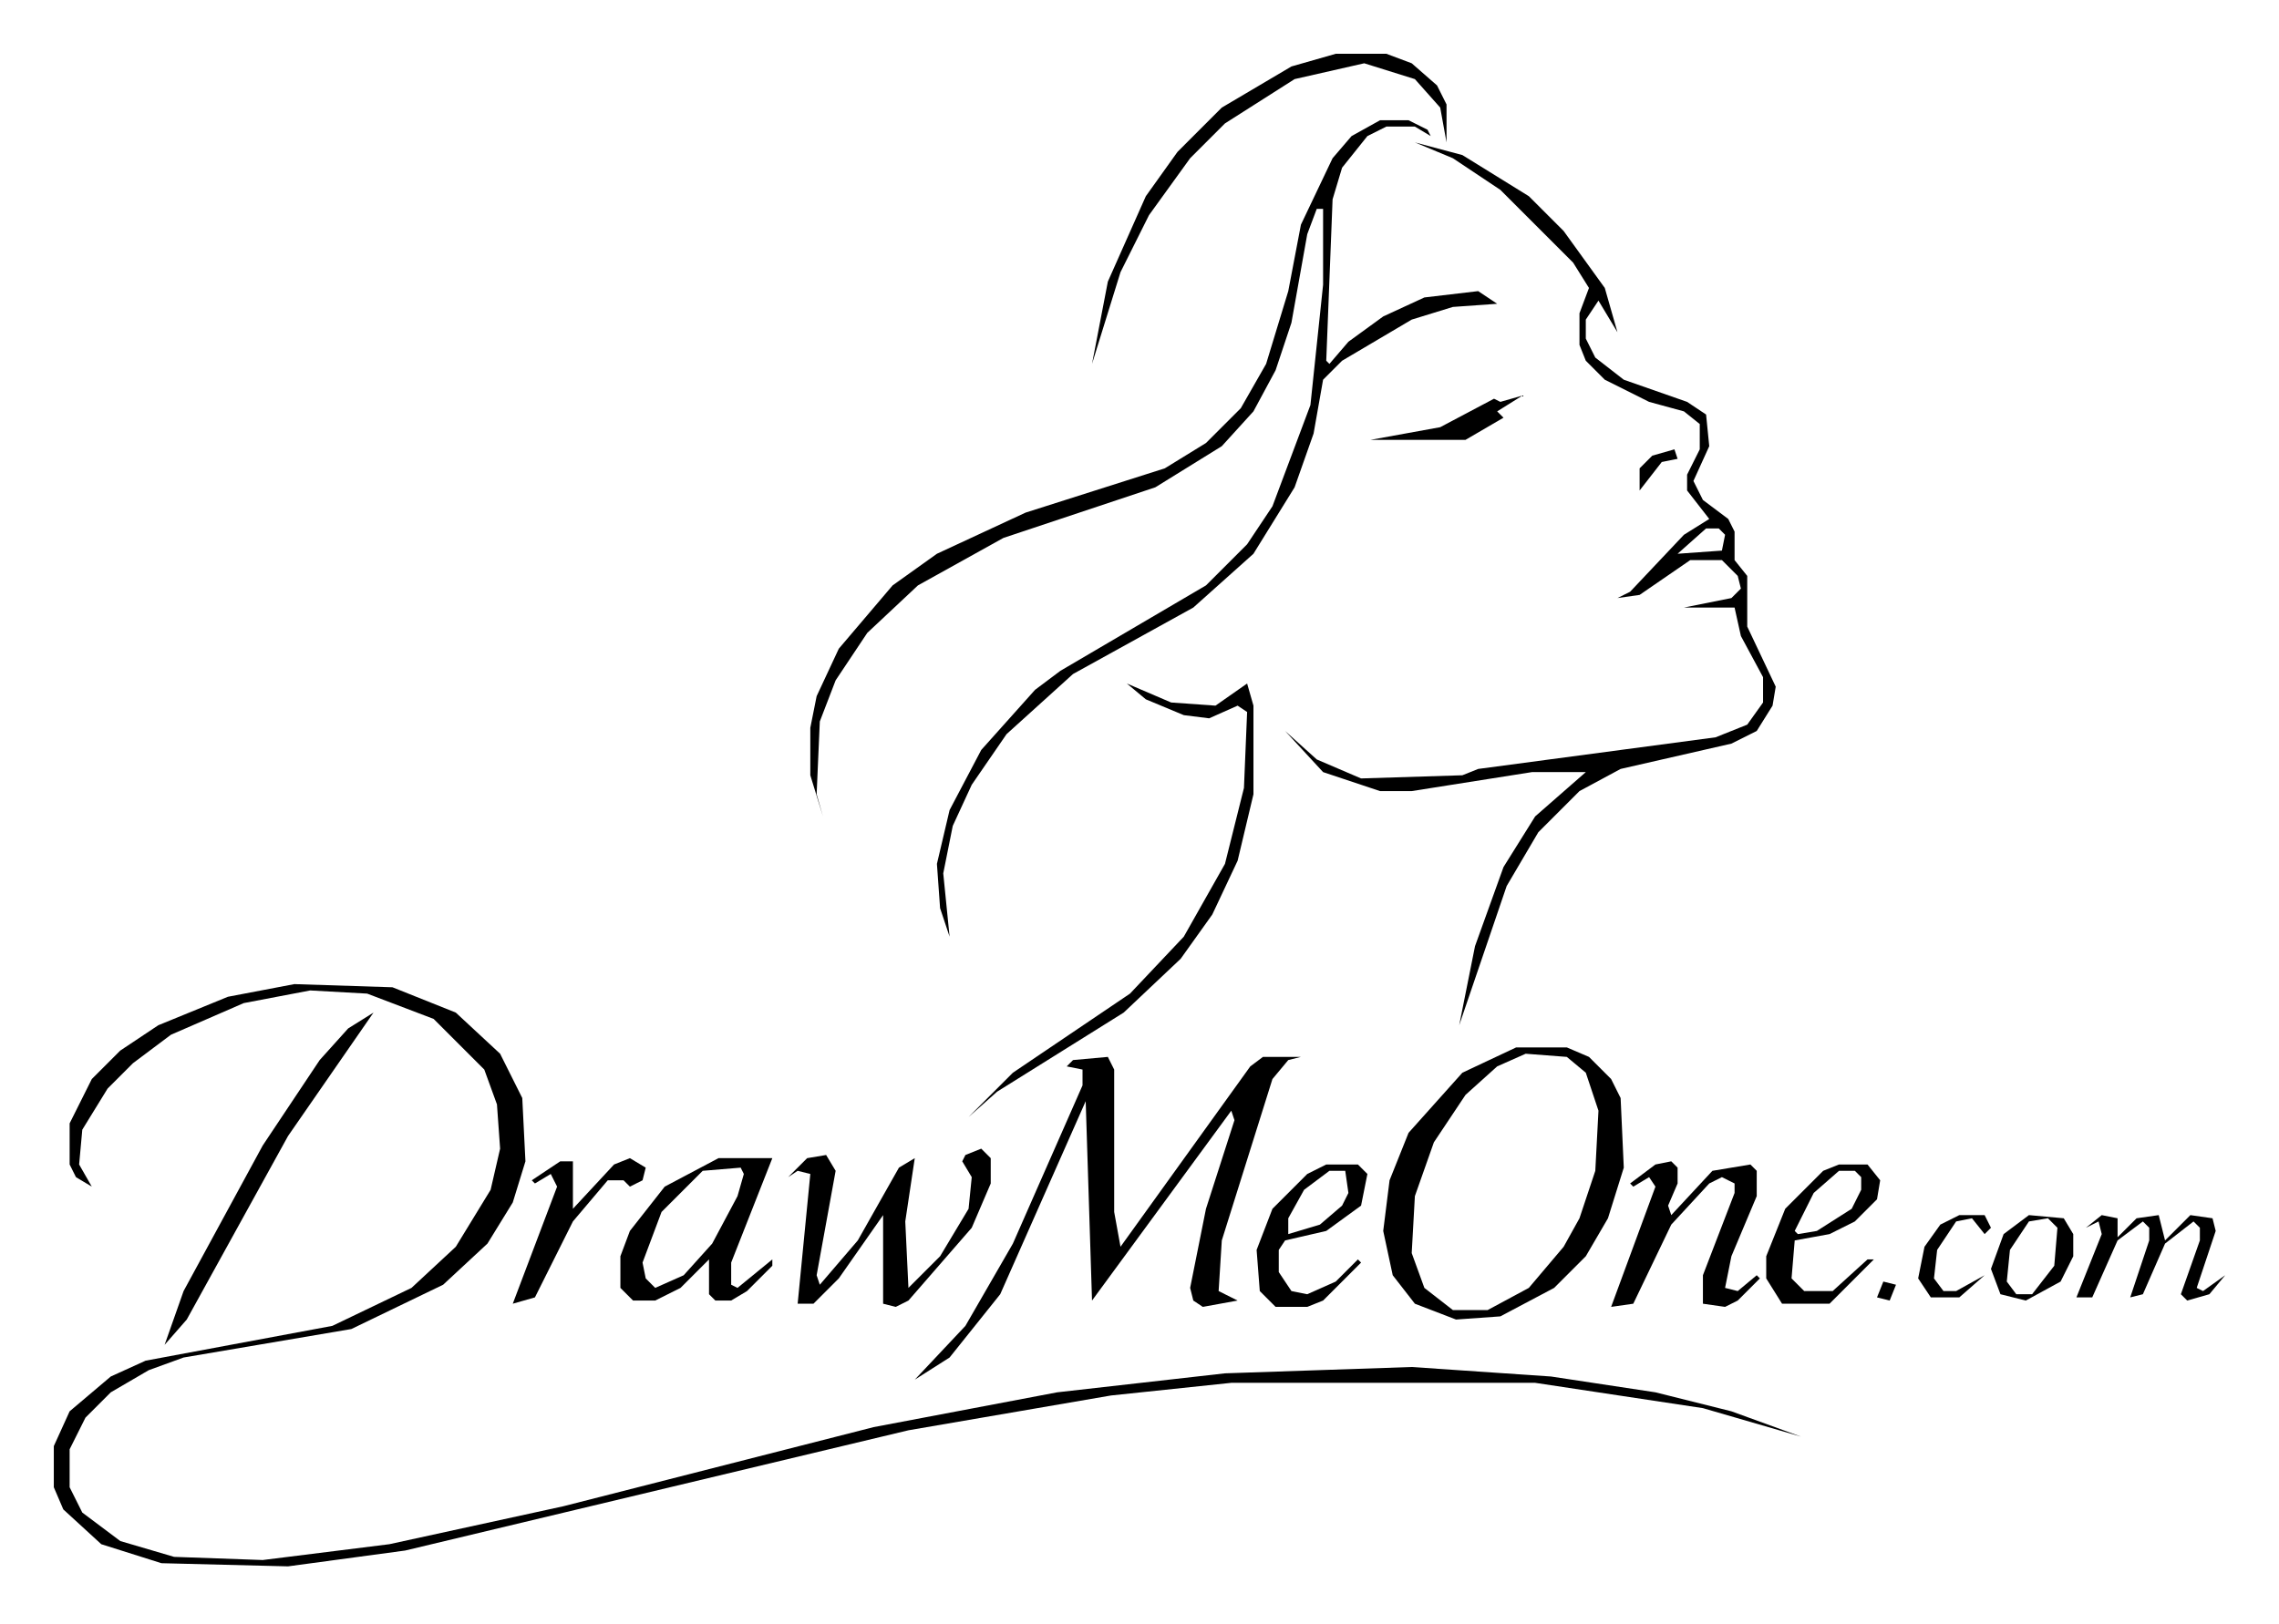
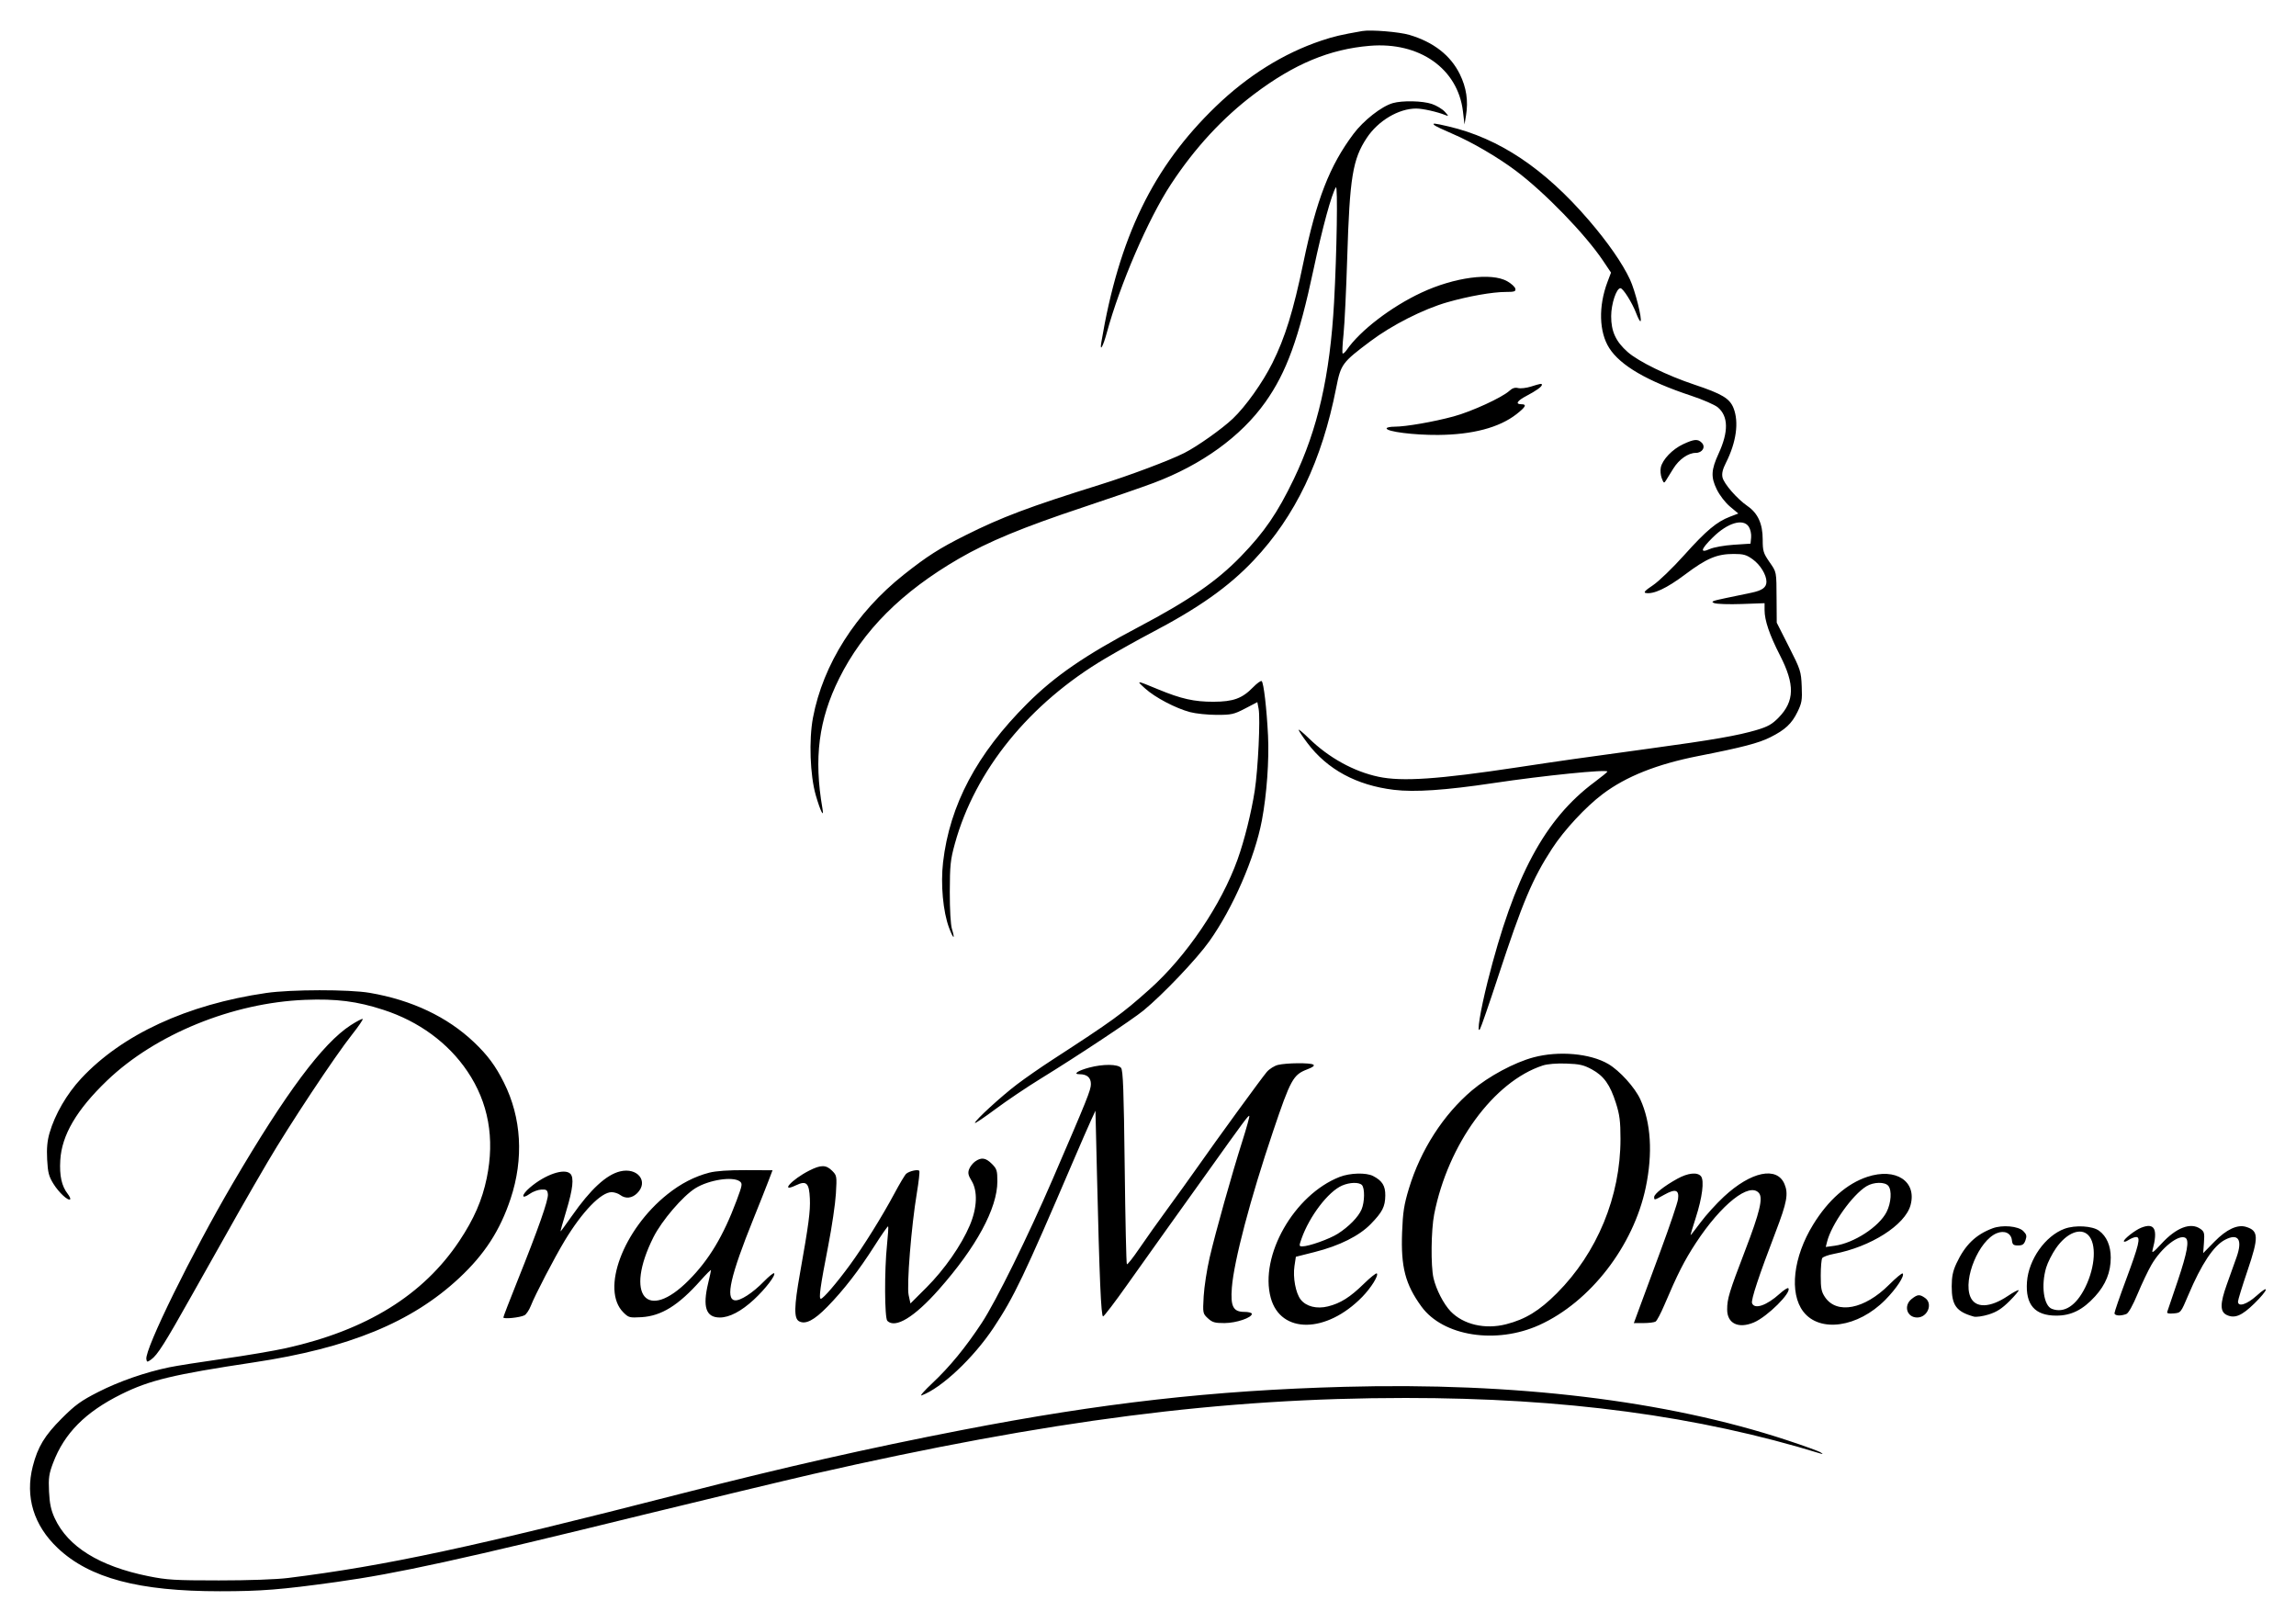
- <svg xmlns="http://www.w3.org/2000/svg" viewBox="0 0 720 513" role="img">
-   <path fill="#000" fill-rule="evenodd" d="M595,405 593,410 597,411 599,406ZM647,385 650,388 649,400 642,409 637,409 634,405 635,395 641,386ZM656,410 661,410 669,392 677,386 679,388 679,392 673,410 677,409 684,393 693,386 695,388 695,392 689,409 691,411 698,409 703,403 696,408 694,407 700,389 699,385 692,384 684,392 682,384 675,385 669,391 669,385 664,384 659,388 663,386 664,390ZM652,385 641,384 633,390 629,401 632,409 640,411 651,405 655,397 655,390ZM627,384 619,384 613,387 608,394 606,404 610,410 619,410 627,403 618,408 614,408 611,404 612,395 618,386 623,385 627,390 629,388ZM586,370 588,372 588,376 585,382 574,389 568,390 567,389 573,377 581,370ZM425,370 426,377 424,381 417,387 407,390 407,385 412,376 420,370ZM234,369 235,371 233,378 225,393 216,403 207,407 204,404 203,399 209,383 222,370ZM590,368 581,368 576,370 564,382 558,397 558,404 563,412 578,412 592,398 590,398 579,408 570,408 566,404 567,392 578,390 586,386 593,379 594,373ZM429,368 419,368 413,371 402,382 397,395 398,408 403,413 413,413 418,411 430,399 429,398 422,405 413,409 408,408 404,402 404,395 406,392 419,389 430,381 432,371ZM523,368 515,374 516,375 521,372 523,375 509,413 516,412 528,387 540,374 544,372 548,374 548,377 538,403 538,412 545,413 549,411 556,404 555,403 549,408 545,407 547,397 555,378 555,370 553,368 541,370 528,384 527,381 530,374 530,369 528,367ZM244,366 227,366 210,375 199,389 196,397 196,407 200,411 207,411 215,407 224,398 224,409 226,411 231,411 236,408 244,400 244,398 233,407 231,406 231,399ZM199,366 194,368 181,382 181,367 177,367 168,373 169,374 174,371 176,375 162,412 169,410 181,386 192,373 197,373 199,375 203,373 204,369ZM313,366 310,363 305,365 304,367 307,372 306,382 297,397 287,407 286,386 289,366 284,369 271,392 259,406 258,403 264,370 261,365 255,366 249,372 252,370 256,371 252,412 257,412 265,404 279,384 279,412 283,413 287,411 307,388 313,374ZM495,334 501,339 505,351 504,370 499,385 494,394 483,407 470,414 459,414 450,407 446,396 447,378 453,361 463,346 473,337 482,333ZM411,334 399,334 395,337 354,394 352,383 352,338 350,334 339,335 337,337 342,338 342,343 320,393 305,419 289,436 300,429 316,409 343,348 345,411 389,351 390,354 381,382 376,407 377,411 380,413 391,411 385,408 386,392 402,341 407,335ZM502,334 495,331 479,331 462,339 445,358 439,373 437,389 440,403 447,412 460,417 474,416 491,407 501,397 508,385 513,369 512,347 509,341ZM118,320 110,325 101,335 83,362 58,408 52,425 59,417 91,359ZM22,355 22,368 24,372 29,375 25,368 26,357 34,344 42,336 54,327 77,317 98,313 116,314 137,322 153,338 157,349 158,363 155,376 144,394 130,407 105,419 46,430 35,435 22,446 17,457 17,470 20,477 32,488 51,494 91,495 128,490 287,452 351,441 389,437 485,437 538,445 569,454 547,446 523,440 490,435 446,432 387,434 334,440 276,451 178,476 123,488 83,493 55,492 38,487 26,478 22,470 22,458 27,448 35,440 47,433 58,429 111,420 140,406 154,393 162,380 166,367 165,347 158,333 144,320 124,312 93,311 72,315 50,324 38,332 29,341ZM394,216 384,223 370,222 356,216 362,221 374,226 382,227 391,223 394,225 393,249 387,273 374,296 357,314 320,339 306,353 315,345 355,320 373,303 383,289 391,272 396,251 396,223ZM545,169 544,174 530,175 539,167 543,167ZM529,142 522,144 518,148 518,155 525,146 530,145ZM481,125 474,127 472,126 455,135 433,139 463,139 475,132 473,130ZM447,45 459,50 474,60 497,83 502,91 499,99 499,109 501,114 507,120 521,127 532,130 537,134 537,142 533,150 533,155 540,164 532,169 515,187 511,189 518,188 534,177 544,177 549,182 550,186 547,189 532,192 548,192 550,201 557,214 557,222 552,229 542,233 467,243 462,245 430,246 416,240 406,231 418,244 436,250 446,250 484,244 501,244 485,258 475,274 466,299 461,324 476,280 486,263 499,250 512,243 547,235 555,231 560,223 561,217 552,198 552,182 548,177 548,168 546,164 538,158 535,152 540,141 539,131 533,127 513,120 504,113 501,107 501,101 505,95 511,105 507,91 494,73 483,62 462,49ZM451,41 445,38 436,38 427,43 421,50 411,71 407,92 400,115 392,129 381,140 368,148 324,162 296,175 282,185 265,205 258,220 256,230 256,245 260,258 258,251 259,228 264,215 274,200 290,185 317,170 365,154 386,141 396,130 403,117 408,102 413,74 416,66 418,66 418,90 414,128 402,160 394,172 381,185 335,212 327,218 310,237 300,256 296,273 297,287 300,296 298,276 301,261 307,248 318,232 339,213 377,192 396,175 409,154 415,137 418,120 424,114 446,101 459,97 473,96 467,92 450,94 437,100 426,108 420,115 419,114 421,63 424,53 432,43 438,40 447,40 452,43ZM454,27 446,20 438,17 422,17 408,21 386,34 372,48 362,62 350,89 345,115 354,86 363,68 376,50 387,39 409,25 431,20 447,25 455,34 457,45 457,33Z" />
+ <svg xmlns="http://www.w3.org/2000/svg" viewBox="14 165 1227 867" role="img">
+   <g transform="translate(0 1254) scale(1 -1)">
+     <path fill="#000" fill-rule="evenodd" d="M742 1072.41 C730.61 1070.42 726.86 1069.54 720.16 1067.3 C699.95 1060.53 680.79 1048.58 663.69 1032.07 C630.17 999.72 611.99 962.24 602.55 906.03 C601.64 900.63 603.46 903.77 605.43 911 C612.55 937.12 627.59 971.99 639.74 990.5 C652.47 1009.91 667.48 1026.14 684.5 1038.92 C705.76 1054.89 724.58 1062.72 746 1064.52 C772.59 1066.75 793.07 1052.34 795.81 1029.5 L796.65 1022.5 797.44 1027.29 C798.73 1035.05 797.66 1042.22 794.14 1049.37 C789.18 1059.44 780.07 1066.53 767.17 1070.36 C761.75 1071.97 746.54 1073.21 742 1072.41 Z M758.29 1033.89 C752.27 1032.15 742.7 1024.65 737.31 1017.46 C724.52 1000.37 717.55 982.45 710.5 948.5 C705.19 922.91 700.77 908.61 693.96 894.98 C688.76 884.55 679.71 871.84 672.88 865.34 C667.06 859.82 653.85 850.47 646.9 846.95 C639.01 842.97 617.91 835.03 602 830.06 C564.09 818.23 549.25 812.65 529.74 802.87 C516.01 795.99 509.37 791.74 497 781.94 C471.4 761.66 453.82 733.98 448.46 705.5 C446.21 693.55 446.9 674.68 449.96 664.06 C452.43 655.52 454.49 651.42 453.52 657 C448.85 683.88 451.5 704.47 462.47 726.5 C475.23 752.11 495.81 772.71 526.43 790.48 C542.11 799.58 560.62 807.24 593 818 C607.58 822.85 624.42 828.66 630.43 830.92 C656.21 840.61 677.16 855.75 690.18 874.07 C701.55 890.08 708.12 908.17 716.01 945.26 C720.74 967.47 725.62 985.36 727.91 988.91 C728.99 990.59 728.41 954.03 726.94 927.5 C724.76 888.32 718.24 859.69 705.41 833 C696.7 814.89 689.7 804.65 677.1 791.66 C664.27 778.42 649.49 768.22 622.5 753.98 C593.79 738.83 577.75 727.8 562.94 713.03 C536 686.15 521.54 658.9 517.98 628.26 C516.62 616.55 517.97 601.83 521.19 593.22 C523.48 587.1 524.55 586.64 522.74 592.56 C522.01 594.95 521.56 602.78 521.58 612.5 C521.62 626.69 521.92 629.6 524.3 638.22 C535.11 677.43 564.18 713.22 604.64 737.13 C611.71 741.3 622.72 747.45 629.11 750.79 C654.63 764.15 670.69 775.51 684.01 789.63 C706.28 813.23 720.42 842.81 728.08 881.81 C730.56 894.4 731.22 895.31 746.4 906.69 C757.94 915.35 774.71 923.84 787.49 927.5 C798.79 930.73 811.64 933 818.7 933 C823.32 933 824.1 933.26 823.81 934.72 C823.63 935.67 821.69 937.46 819.49 938.71 C811.02 943.5 791.28 940.88 773.59 932.62 C757.41 925.06 740.79 912.32 733.73 902.06 C732.8 900.72 731.81 899.86 731.51 900.15 C731.22 900.45 731.44 905.09 732 910.47 C732.56 915.86 733.44 934.26 733.97 951.38 C735.28 994.21 736.87 1003.94 744.43 1015.33 C750.53 1024.52 761.44 1031 770.82 1031 C774.34 1031 782.01 1029.28 786.5 1027.48 C788.29 1026.76 788.25 1026.96 786.12 1029.29 C784.82 1030.72 781.7 1032.6 779.2 1033.45 C774.24 1035.14 763.4 1035.37 758.29 1033.89 Z M780.55 1022.11 C781.07 1021.62 785.51 1019.51 790.41 1017.42 C800.48 1013.13 814.35 1005.04 824 997.81 C839.49 986.22 861.19 963.84 870.72 949.63 L874.94 943.34 873.08 938.42 C868.14 925.37 868.51 911.56 874.02 902.97 C880 893.64 894.4 885.28 917.79 877.54 C923.99 875.49 930.39 872.7 932.01 871.34 C937.67 866.58 937.82 858.35 932.46 846.68 C928.43 837.91 928.23 834.09 931.45 827.5 C933.02 824.3 936.02 820.41 938.57 818.28 L942.97 814.6 938.59 812.93 C931.46 810.23 925.83 805.52 914.05 792.38 C907.85 785.47 900.42 778.31 897.29 776.23 C893.24 773.54 892.17 772.4 893.45 772.15 C897.65 771.34 904.69 774.63 914.57 782.05 C926.09 790.7 931.55 793 940.53 793 C945.74 793 947.32 792.55 950.68 790.12 C954.73 787.19 958 781.84 958 778.17 C958 775.1 955.78 773.48 949.86 772.25 C946.91 771.63 940.72 770.34 936.11 769.39 C929 767.91 928.08 767.51 930.11 766.73 C931.42 766.22 938.01 766.01 944.75 766.25 L957 766.69 957 763.03 C957 757.47 959.62 749.79 965.27 738.75 C973.24 723.21 973.04 714.34 964.54 705.59 C961.05 702.01 958.8 700.73 952.86 698.96 C942.73 695.94 929.4 693.62 895.5 689 C857.96 683.88 848.57 682.54 825 678.98 C782.56 672.58 763.32 671.27 750.68 673.94 C737.51 676.72 724.07 684.14 713.52 694.44 C710.48 697.4 708 699.46 708 699.01 C708 698.56 710.1 695.41 712.67 691.99 C723.29 677.86 738.93 669.39 758.88 666.96 C769.96 665.61 786.51 666.73 812 670.55 C839.14 674.61 873 678.03 873 676.71 C873 676.43 869.96 673.94 866.25 671.18 C839.51 651.35 823.21 620.96 808.98 564.41 C805.06 548.82 803.02 536.12 804.91 539.1 C805.47 539.98 809.83 552.58 814.59 567.1 C827.59 606.72 832.96 619.46 843.5 635.64 C849.93 645.5 861.38 657.84 870.49 664.7 C882.98 674.11 899.51 680.68 921.57 685.02 C945.03 689.62 953.85 691.92 960.1 695.06 C968.02 699.04 971.5 702.29 974.55 708.52 C976.91 713.34 977.17 714.88 976.85 722.28 C976.52 730.26 976.22 731.17 970 743.44 L963.5 756.27 963.42 768.38 C963.32 784.14 963.53 783 959.5 788.86 C956.35 793.44 956 794.63 956 800.66 C956 809.1 953.46 814.72 947.89 818.58 C942.24 822.49 935.27 830.5 934.51 833.94 C934.07 835.98 934.6 838.25 936.33 841.66 C941.91 852.69 943.4 863.47 940.38 871.01 C938.34 876.1 934.21 878.56 919.5 883.47 C904.95 888.32 889.61 895.82 883.83 900.91 C877.5 906.49 874.99 911.94 875.02 920.07 C875.04 926.64 877.82 935 879.97 935 C881.39 935 886.25 927.26 888.45 921.49 C889.42 918.95 890.43 917.1 890.7 917.36 C891.71 918.37 887.82 933.76 885.08 939.64 C881.03 948.31 873.27 959.48 863.09 971.33 C839.32 998.97 815.09 1015.15 788 1021.46 C780.35 1023.24 779.24 1023.34 780.55 1022.11 Z M948.55 807.57 C949.44 806.21 950 803.68 949.82 801.82 L949.5 798.5 940.5 797.91 C935.52 797.58 929.82 796.57 927.75 795.64 C922.29 793.21 922.86 795.45 929.35 801.85 C937.25 809.65 945.56 812.13 948.55 807.57 Z M832.1 882.42 C829.68 881.66 826.61 881.31 825.29 881.64 C823.64 882.06 822.2 881.61 820.69 880.21 C816.81 876.61 800.39 869.07 790.81 866.48 C779.95 863.55 765.31 861.01 759.25 861 C756.91 861 755 860.59 755 860.09 C755 858.35 769.57 856.5 782.5 856.59 C800.9 856.73 815.18 860.5 824.36 867.65 C829.4 871.58 830.1 873 827 873 C823.63 873 824.76 874.84 829.75 877.46 C834.96 880.19 838 882.37 838 883.36 C838 884.18 837.41 884.09 832.1 882.42 Z M913.49 851.65 C907.77 848.98 902.49 843.5 901.55 839.25 C901.2 837.65 901.43 835.03 902.06 833.42 C903.12 830.72 903.29 830.64 904.35 832.35 C904.98 833.37 906.73 836.19 908.23 838.61 C911.31 843.58 916.19 846.99 920.21 847 C923.78 847 925.66 850.19 923.43 852.43 C921.31 854.55 919.4 854.4 913.49 851.65 Z M683.66 721.76 C677.82 715.77 673.11 714.05 662.46 714.02 C652.19 714 645.23 715.56 633 720.62 C621 725.59 621.02 725.59 625.99 721.09 C631.3 716.29 642.29 710.52 650 708.48 C653.02 707.68 659.4 707.02 664.18 707.01 C672.12 707 673.41 707.29 679.4 710.41 L685.94 713.82 686.62 710.24 C687.6 704.97 686.32 678.05 684.54 666.5 C682.72 654.77 679.05 640.05 675.38 629.79 C666.72 605.57 647.96 577.88 628.34 560.38 C613.5 547.14 608.74 543.69 576 522.44 C570.23 518.7 561.91 512.92 557.53 509.6 C549.15 503.26 535 490.3 535 488.96 C535 488.53 539.94 491.85 545.97 496.34 C552 500.83 562.79 508.1 569.95 512.5 C589.75 524.67 619 544.06 625.08 549.04 C635.47 557.57 653.55 576.57 660.25 586 C672.93 603.83 684.58 630.62 688.36 650.61 C690.96 664.39 692.3 682.86 691.64 696 C690.92 710.5 689.33 724.12 688.25 725.05 C687.84 725.41 685.77 723.93 683.66 721.76 Z M156.24 558.4 C113.99 552.25 79.27 536.2 57.38 512.72 C49.7 504.47 43.35 493.54 40.47 483.59 C39.25 479.36 38.89 475.33 39.2 469.4 C39.57 462.43 40.1 460.38 42.57 456.41 C45.46 451.75 50.47 447.13 51.5 448.16 C51.79 448.46 51.19 449.78 50.16 451.1 C46.95 455.23 45.73 460.74 46.21 469 C46.98 482.44 54.93 495.98 71.18 511.57 C97.02 536.35 138.35 553.21 177 554.73 C193.81 555.39 204.81 553.99 218.98 549.37 C237.83 543.24 253.5 531.76 263.77 516.55 C275.02 499.9 278.5 480.72 274.12 459.5 C271.67 447.67 267.32 437.67 259.48 425.9 C240.23 396.99 209.86 378.2 166.88 368.63 C160.49 367.21 145.42 364.65 133.38 362.95 C121.35 361.24 108.35 359.2 104.5 358.4 C91.71 355.77 77.63 350.87 66.5 345.2 C57.19 340.45 54.19 338.27 46.96 331.04 C37.85 321.92 34.19 315.87 31.53 305.54 C27.33 289.2 32.01 273.89 44.93 261.71 C61.9 245.7 88.21 238.71 131.5 238.72 C153.59 238.72 164.06 239.55 193.5 243.63 C226.35 248.19 259.84 255.53 359.5 280 C385.02 286.27 436.84 298.7 448.5 301.36 C574.88 330.13 667.22 341.98 765.11 342 C850 342.01 921.64 332.41 987 312.27 C988.33 311.86 988.33 311.93 987 312.9 C986.17 313.5 978.08 316.44 969 319.43 C904.58 340.67 823.62 350.44 732.5 347.96 C662.16 346.05 602.72 339.33 528 324.85 C478.05 315.17 432.54 304.86 378.5 291 C266.43 262.25 220.33 252.36 168 245.82 C161.7 245.03 146.9 244.51 131 244.51 C107.42 244.51 103.26 244.76 93.26 246.78 C67.08 252.08 50.25 262.52 43.21 277.82 C41.24 282.12 40.51 285.57 40.2 292 C39.86 299.3 40.16 301.45 42.37 307.28 C48.37 323.14 59.61 334.46 78.8 343.99 C93.99 351.52 106.49 354.52 149.72 361.03 C200.55 368.68 234.1 382.47 259.45 406.14 C273.01 418.81 281.23 431.5 286.88 448.5 C293.97 469.84 292.71 491.73 283.31 510.5 C278.81 519.49 274.6 525.17 267.34 532.07 C253.07 545.63 234.12 554.61 211.62 558.47 C200.57 560.37 169.5 560.33 156.24 558.4 Z M201.41 541.18 C186.42 531.46 166.8 505.13 138.29 456.5 C116.52 419.35 91.34 368.14 92.21 362.75 C92.48 361.08 92.67 361.06 94.73 362.51 C98.14 364.92 101.98 370.99 116.76 397.31 C140.22 439.1 146.43 450.01 156.97 468 C168.59 487.82 192.98 524.64 202.19 536.25 C205.57 540.51 208.1 544.23 207.83 544.51 C207.55 544.78 204.66 543.28 201.41 541.18 Z M833.5 524 C823.25 521.25 809.6 513.92 800.64 506.36 C785.37 493.46 773.2 474.54 766.96 454 C764.31 445.24 763.7 441.34 763.29 430.5 C762.59 411.95 765 402.71 773.64 390.84 C785.2 374.97 813.57 370.53 836.65 380.99 C863.85 393.33 886.95 423.2 893.5 454.5 C897.31 472.74 896.3 489.11 890.59 501.58 C887.68 507.94 879.55 516.9 873.47 520.47 C863.82 526.12 846.96 527.61 833.5 524 Z M864.71 517.57 C871.13 514.07 874.44 509.42 877.58 499.54 C879.56 493.31 880 489.82 880 480.37 C880 449.71 867.57 419.58 846.01 397.98 C836.64 388.59 829.19 384.03 818.9 381.4 C807.65 378.51 796.04 381.21 789.23 388.28 C785.5 392.17 781.48 399.97 780.08 406.04 C778.57 412.57 778.78 431.7 780.44 440.16 C787.82 477.62 812.22 511.07 838.45 519.65 C840.9 520.46 845.85 520.87 851 520.69 C858.12 520.45 860.35 519.94 864.71 517.57 Z M697.01 519.98 C695.1 519.53 692.4 517.84 691.01 516.24 C688.3 513.08 664.51 480.43 653.7 465 C650.03 459.77 642.96 449.95 637.99 443.16 C633.01 436.38 626.2 426.79 622.85 421.86 C619.5 416.93 616.52 413.15 616.21 413.46 C615.9 413.76 615.38 437.13 615.05 465.39 C614.57 506.27 614.17 517.09 613.1 518.38 C611.39 520.44 603.53 520.52 596.1 518.54 C590.04 516.93 587.19 515 590.87 515 C594.9 515 597 513.19 596.98 509.71 C596.96 506.52 595.17 502.06 576.59 459 C563.28 428.17 546.34 393.81 538.7 382.17 C530.1 369.09 521.53 358.63 512.24 349.91 C507.98 345.91 505.4 342.97 506.5 343.37 C517.05 347.21 534.15 363.27 544.95 379.5 C555.86 395.9 561.2 407.05 587.51 468.5 C591.52 477.85 595.84 487.75 597.11 490.5 L599.42 495.5 600.22 462 C601.55 405.85 602.42 385.49 603.5 385.59 C604.05 385.64 609.9 393.32 616.5 402.66 C623.1 412 632.36 425.01 637.08 431.57 C641.79 438.13 651.59 451.82 658.85 462 C678.79 489.95 681.18 493.16 681.63 492.7 C681.87 492.47 680.21 486.48 677.96 479.39 C672.27 461.49 663.63 430.74 660.44 417 C658.97 410.68 657.54 401.37 657.25 396.32 C656.74 387.29 656.78 387.11 659.51 384.57 C661.88 382.39 663.21 382 668.4 382.02 C674.62 382.04 683 384.87 683 386.95 C683 387.53 681.21 388 679.02 388 C673.02 388 671.54 390.86 672.31 400.92 C673.42 415.22 682.18 448.48 694.35 484.5 C703.7 512.19 705.09 514.72 712.54 517.57 C715.7 518.77 716.71 519.57 715.81 520.14 C714.17 521.18 701.67 521.07 697.01 519.98 Z M535.16 468.4 C533.9 467.52 532.44 465.66 531.91 464.27 C531.15 462.27 531.42 460.99 533.18 458.12 C536.57 452.61 536.23 443.59 532.28 434.27 C527.74 423.58 518.7 410.61 509.07 401 L500.55 392.5 499.59 396.95 C498.47 402.15 501.01 433.76 503.97 451.5 C504.98 457.55 505.57 462.87 505.29 463.33 C504.7 464.3 500.07 463.31 498.3 461.83 C497.63 461.28 494.77 456.49 491.94 451.19 C485.48 439.11 475.31 422.78 468.14 413 C461.14 403.44 453.89 395 452.68 395 C451.44 395 452.34 401.48 456.64 423.5 C458.57 433.4 460.4 445.84 460.71 451.16 C461.27 460.56 461.21 460.88 458.69 463.41 C455.44 466.65 452.72 466.67 446.45 463.49 C437.05 458.72 430.48 451.4 439.43 455.67 C444.97 458.31 446.43 456.89 446.8 448.52 C447.1 441.75 446.19 434.89 441.5 408.5 C438.34 390.73 438.23 384.48 441.05 382.97 C444.48 381.14 449.06 383.49 456.16 390.76 C464.89 399.69 472.99 410.16 481.37 423.31 C485.14 429.25 488.41 433.92 488.63 433.71 C488.84 433.49 488.57 429.08 488.03 423.91 C486.59 410.3 486.7 384.7 488.2 383.2 C492.44 378.96 502.62 385.14 515.68 399.9 C535.73 422.54 547 443.35 547 457.73 C547 463.5 546.7 464.45 544.08 467.08 C540.77 470.38 538.48 470.72 535.16 468.4 Z M345.36 463.07 C337.97 461.26 329.58 453.5 319.61 439.25 C316.43 434.71 313.71 431 313.56 431 C313.42 431 314.8 435.98 316.65 442.06 C320.15 453.62 320.82 459.78 318.8 461.8 C315.66 464.94 305.35 461.42 297.17 454.42 C292.5 450.42 292.46 447.77 297.13 451.09 C298.77 452.26 301.55 453.28 303.31 453.36 C306.05 453.48 306.54 453.13 306.8 450.88 C307.15 447.93 301.7 432.44 290.56 404.66 C286.4 394.29 283 385.46 283 385.03 C283 384.04 291.89 384.95 294.28 386.18 C295.26 386.69 296.8 388.99 297.7 391.3 C299.94 397.05 310.26 416.87 315.76 426 C325.16 441.6 335.26 452.04 340.9 451.97 C342.33 451.95 344.37 451.28 345.44 450.47 C348.3 448.3 351.77 448.68 354.55 451.45 C360.78 457.69 354.72 465.36 345.36 463.07 Z M393 462.38 C385.17 460.34 377.82 456.55 370.68 450.85 C346.95 431.91 334.98 399.86 347.12 387.73 C349.91 384.94 350.44 384.8 356.78 385.17 C367.45 385.8 376.54 391.44 388.41 404.79 C391.48 408.25 393.98 410.72 393.96 410.29 C393.94 409.85 393.28 406.8 392.48 403.5 C389.37 390.61 391.25 385 398.68 385 C403.82 385 410.17 388.33 416.91 394.58 C423.01 400.22 428.7 407.64 427.7 408.64 C427.37 408.96 424.92 406.99 422.25 404.26 C416.27 398.11 409.56 393.78 406.68 394.19 C401.54 394.92 404.42 407.45 416.69 437.84 C419.73 445.35 423.25 454.24 424.53 457.59 L426.85 463.68 412.68 463.74 C403.42 463.79 396.59 463.31 393 462.38 Z M409.31 457.75 C410.87 456.6 410.74 455.81 407.64 447.5 C400.58 428.59 392.9 415.78 382.07 404.9 C359.64 382.35 347.68 396.89 363.18 427.86 C367.62 436.74 378.93 449.94 385.64 454.09 C392.87 458.55 405.57 460.52 409.31 457.75 Z M729.9 460.11 C705.57 450.59 686.97 417.94 693.1 395.5 C698.4 376.12 722.82 376.38 742 396.02 C746.73 400.87 750.85 407.49 749.79 408.55 C749.44 408.89 746.31 406.39 742.83 402.99 C735.47 395.8 730.4 392.61 723.68 390.93 C717.7 389.44 712.04 390.86 709.11 394.58 C706.42 398.01 704.86 406.37 705.77 412.48 L706.52 417.45 716.59 419.99 C729.81 423.32 740.41 428.62 746.58 434.98 C752.78 441.37 754.22 444.19 754.31 450.13 C754.39 455.34 752.69 458.08 747.8 460.6 C744.1 462.52 735.45 462.28 729.9 460.11 Z M741.8 455.8 C743.42 454.18 743.32 446.68 741.62 442.72 C739.89 438.69 734.86 433.55 729 429.8 C724.53 426.94 713.47 423 709.94 423 C708.21 423 708.18 423.26 709.53 427.08 C713.79 439.15 723.81 452.28 731.22 455.5 C735.27 457.26 740.2 457.4 741.8 455.8 Z M910.42 459.16 C903.42 455.3 898 451.03 898 449.38 C898 447.58 897.98 447.57 903.4 450.6 C909.36 453.93 911.44 453.27 910.75 448.23 C910.47 446.18 906.33 433.93 901.55 421 C896.76 408.07 891.56 394.01 889.99 389.75 L887.14 382 892.32 382.02 C895.17 382.02 898.07 382.39 898.77 382.83 C899.46 383.28 901.55 387.21 903.4 391.57 C910.47 408.2 914.17 415.49 920.3 424.84 C933.91 445.6 949 457.52 954.01 451.48 C956.25 448.79 954.41 441.16 946.68 420.99 C938.06 398.49 937.01 395.05 937.01 389.25 C937 381.79 943.02 378.87 951.28 382.36 C958.5 385.4 971.75 398.59 969.67 400.66 C969.33 401 967.27 399.67 965.09 397.7 C958.11 391.39 951.64 389.18 950.31 392.64 C949.66 394.33 953.96 407.33 962.96 430.84 C968.98 446.58 969.82 451.11 967.65 456.29 C963.62 465.93 949.78 463.05 935.24 449.54 C931.25 445.84 925.68 439.7 922.86 435.9 C920.03 432.11 917.61 429 917.47 429 C917.33 429 918.56 433.16 920.21 438.25 C923.72 449.11 924.87 458.24 923.01 460.48 C921.09 462.8 916.05 462.27 910.42 459.16 Z M1011.91 460.16 C1001.03 456.57 991.05 447.79 982.98 434.68 C972.3 417.35 970.1 398.11 977.67 388.18 C986.42 376.72 1006.88 379.63 1021.51 394.42 C1027.44 400.42 1032 407.34 1030.8 408.53 C1030.46 408.87 1027.19 406.15 1023.52 402.49 C1010.42 389.38 995.58 386.53 989.28 395.9 C987.37 398.75 987 400.6 987.02 407.4 C987.02 411.85 987.38 416.06 987.82 416.74 C988.25 417.42 991.06 418.44 994.05 419 C1013.7 422.69 1032.16 434.44 1035.02 445.07 C1038.45 457.79 1027.14 465.18 1011.91 460.16 Z M1023.13 455.35 C1025.11 452.96 1024.65 446.16 1022.19 441.36 C1018.14 433.45 1004.75 424.75 994.45 423.34 L989.7 422.69 990.4 425.47 C992.75 434.81 1003.91 450.53 1011.47 455.14 C1015.27 457.46 1021.28 457.57 1023.13 455.35 Z M1078.88 432.67 C1069.85 429.31 1064.12 423.74 1059.52 413.87 C1057.62 409.79 1057.02 406.84 1057.01 401.62 C1057 391.49 1059.45 388.13 1068.79 385.49 C1070.05 385.13 1073.65 385.64 1076.79 386.62 C1081.09 387.97 1083.82 389.73 1087.87 393.76 C1090.82 396.7 1093.02 399.32 1092.76 399.58 C1092.49 399.84 1089.93 398.47 1087.07 396.55 C1077.4 390.04 1069.54 389.87 1066.96 396.1 C1063.02 405.61 1071.52 426.07 1081.04 430.02 C1085.19 431.73 1088.74 430.11 1089.18 426.3 C1089.45 423.93 1089.96 423.5 1092.48 423.5 C1094.83 423.5 1095.66 424.08 1096.43 426.27 C1097.23 428.57 1097.03 429.41 1095.26 431.18 C1092.59 433.85 1084.11 434.62 1078.88 432.67 Z M1117.32 432.42 C1107.02 428.63 1098.09 416.01 1097.23 404 C1096.36 391.82 1101.43 386 1112.9 386 C1120.88 386 1127.01 389.04 1133.59 396.25 C1139.31 402.52 1142.01 409.19 1142 417 C1142 423.33 1139.79 428.41 1135.76 431.36 C1132.2 433.98 1123 434.5 1117.32 432.42 Z M1129.94 429.06 C1134.48 424.52 1133.81 412.24 1128.44 401.25 C1123.58 391.32 1117.1 387.11 1110.54 389.62 C1106.16 391.3 1104.66 402.11 1107.48 411.62 C1108.29 414.36 1110.66 419.05 1112.75 422.05 C1118.4 430.18 1125.8 433.2 1129.94 429.06 Z M1158.2 432.95 C1155.02 431.67 1149 426.97 1149 425.77 C1149 425.22 1150.11 425.5 1151.46 426.38 C1152.82 427.27 1154.68 428 1155.6 428 C1158.09 428 1157.1 423.85 1150.1 405.01 C1146.74 395.99 1144 388.03 1144 387.31 C1144 385.91 1147.32 385.68 1150.34 386.87 C1151.47 387.31 1153.81 391.49 1156.34 397.58 C1158.63 403.07 1161.96 410.08 1163.75 413.16 C1169.06 422.29 1178.44 429.7 1181.94 427.54 C1184.05 426.23 1182.9 419.78 1177.87 404.79 C1175.05 396.38 1172.51 388.91 1172.24 388.18 C1171.86 387.2 1172.72 386.94 1175.59 387.18 C1179.44 387.5 1179.44 387.5 1183.47 397.03 C1190.47 413.58 1196.99 423.39 1203.1 426.55 C1210.19 430.22 1212.56 426.59 1209.22 417.19 C1208.1 414.06 1205.77 407.54 1204.04 402.69 C1200.35 392.38 1200.34 388.06 1204 386.34 C1208.23 384.34 1212.01 385.91 1218.71 392.45 C1226.22 399.78 1227.18 403.15 1219.89 396.59 C1214.73 391.95 1210 390.48 1210 393.51 C1210 394.35 1212.28 401.78 1215.08 410.03 C1221.17 428.03 1221.06 431.36 1214.3 433.43 C1209.73 434.83 1203.86 432.1 1197.49 425.6 L1191.4 419.39 1191.81 425.06 C1192.18 430.11 1191.97 430.91 1189.89 432.37 C1184.7 436 1177 433.05 1169.07 424.41 C1164.93 419.89 1163.81 419.09 1164.33 421 C1167.35 432.24 1165.49 435.87 1158.2 432.95 Z M1035.63 394.93 C1031.12 391.38 1033.01 385 1038.57 385 C1044.12 385 1047.1 392.41 1042.78 395.44 C1039.86 397.49 1038.79 397.41 1035.63 394.93 Z" />
+   </g>
</svg>
